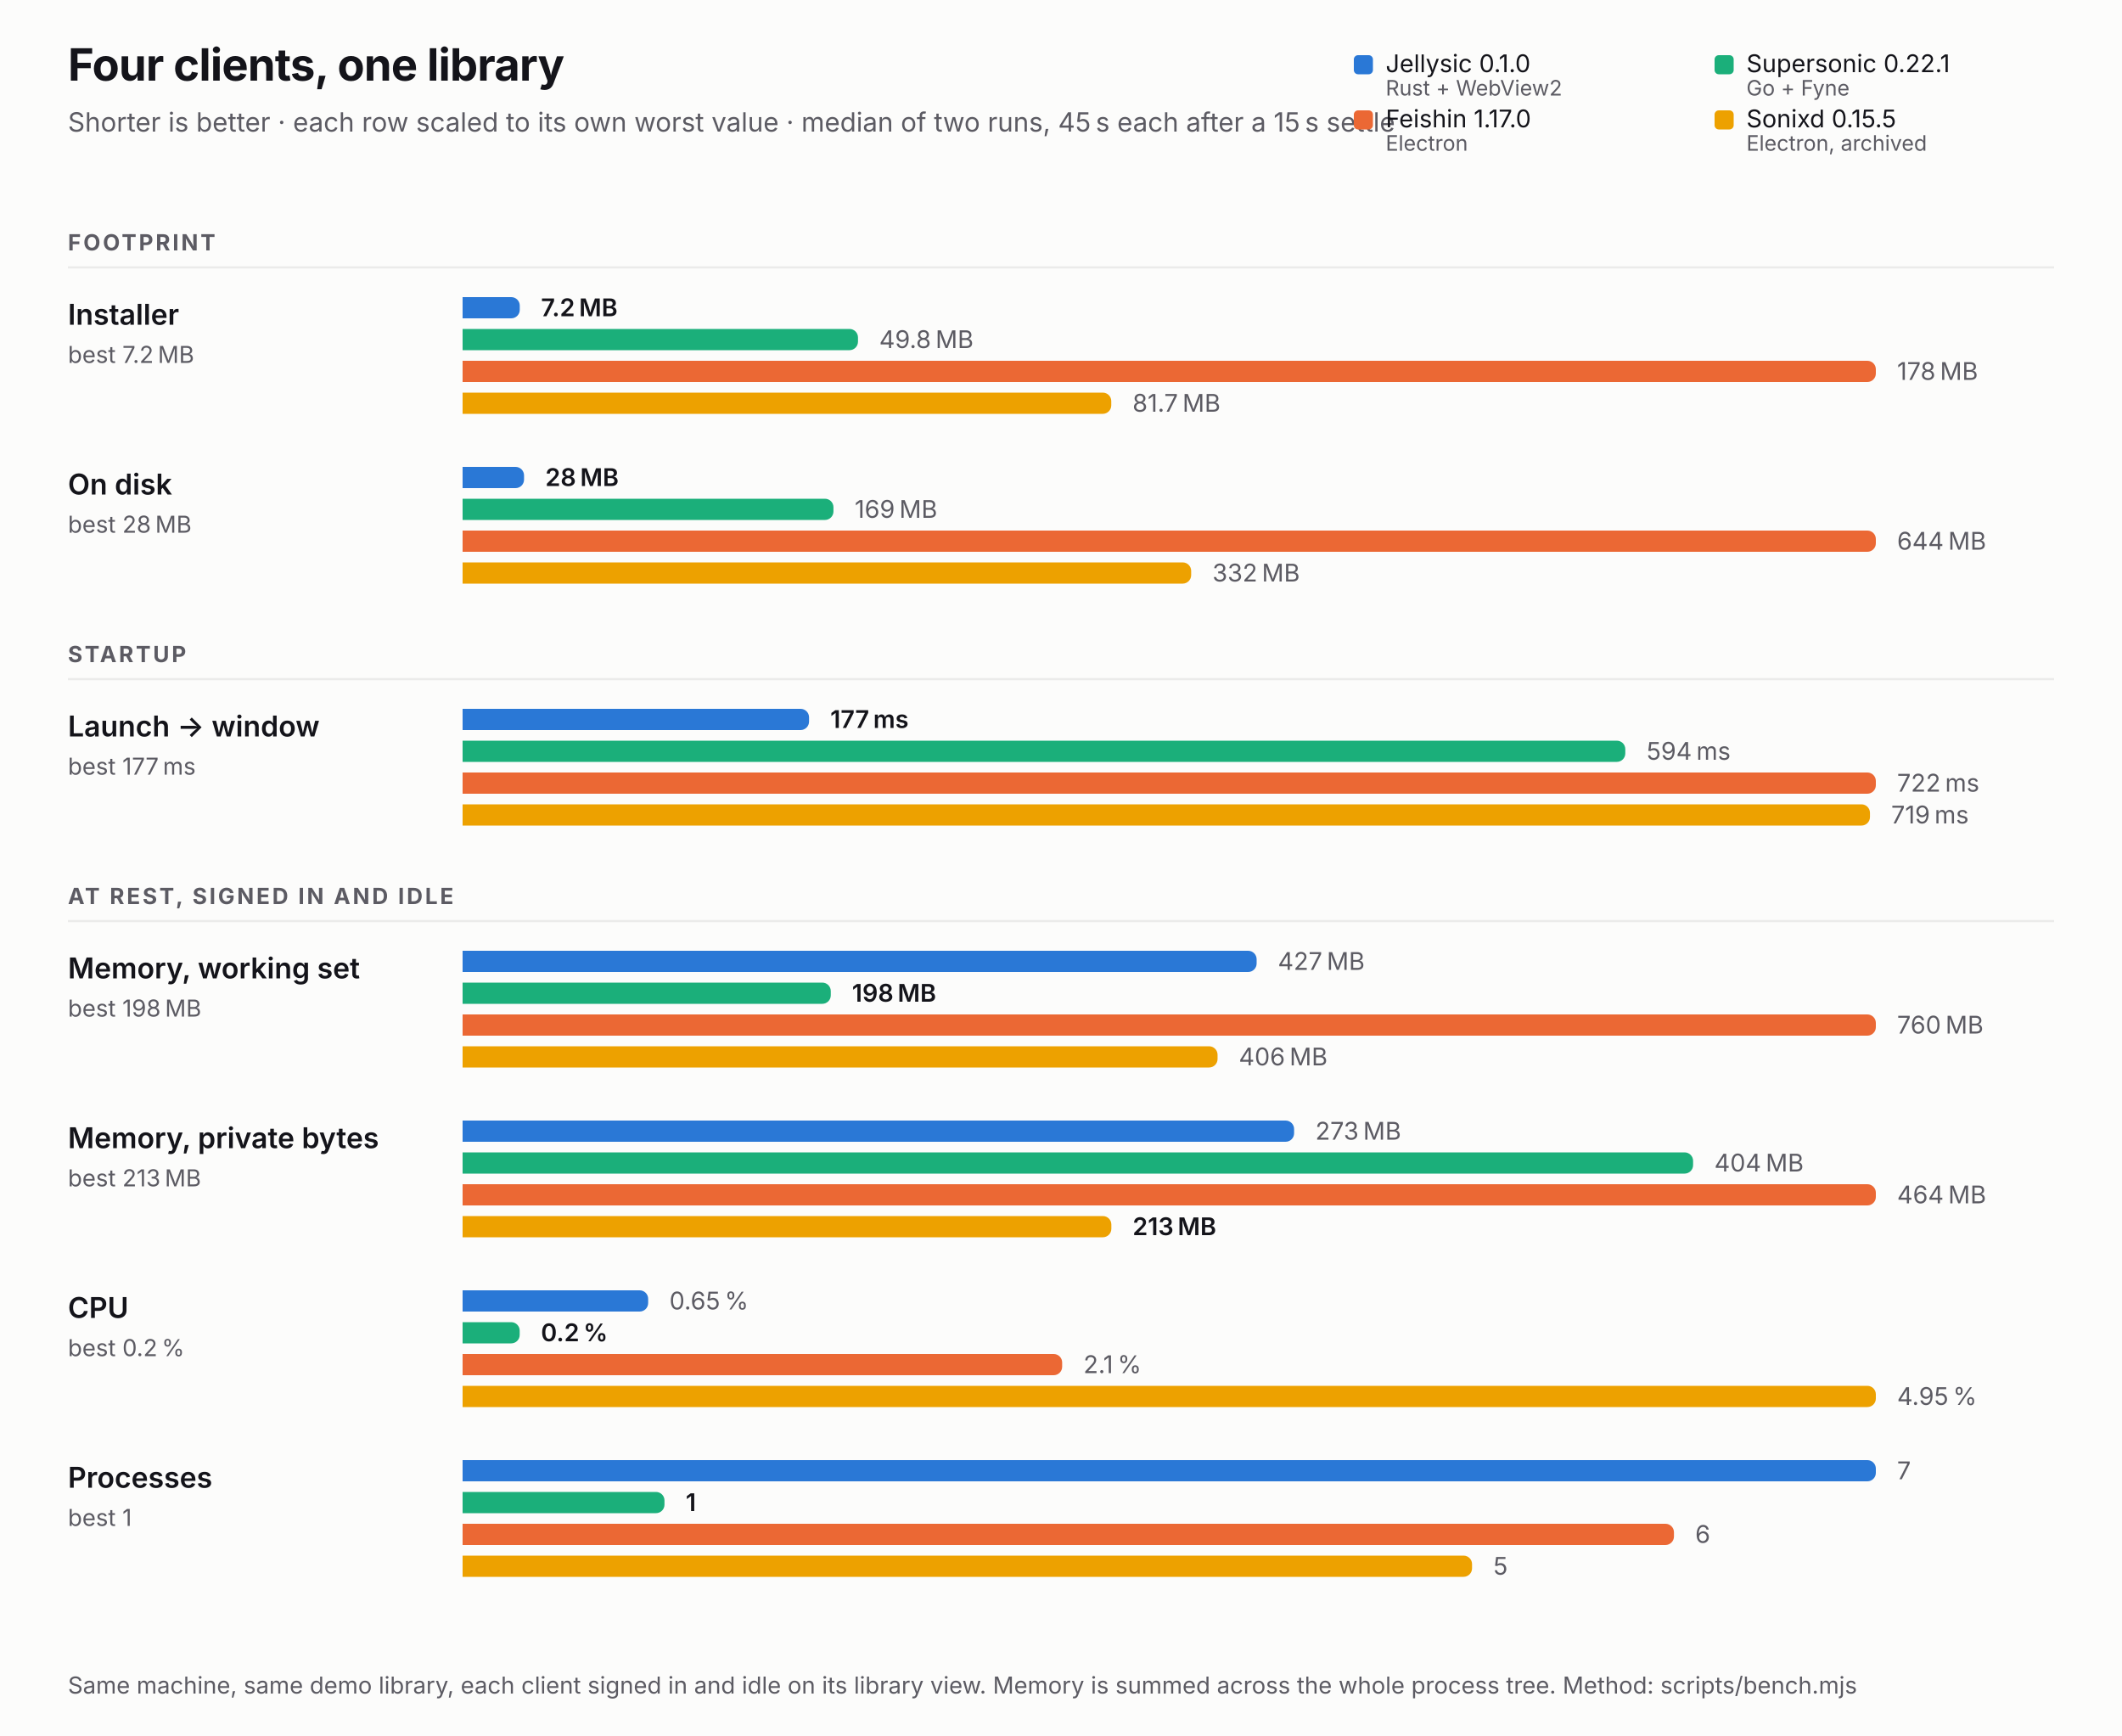
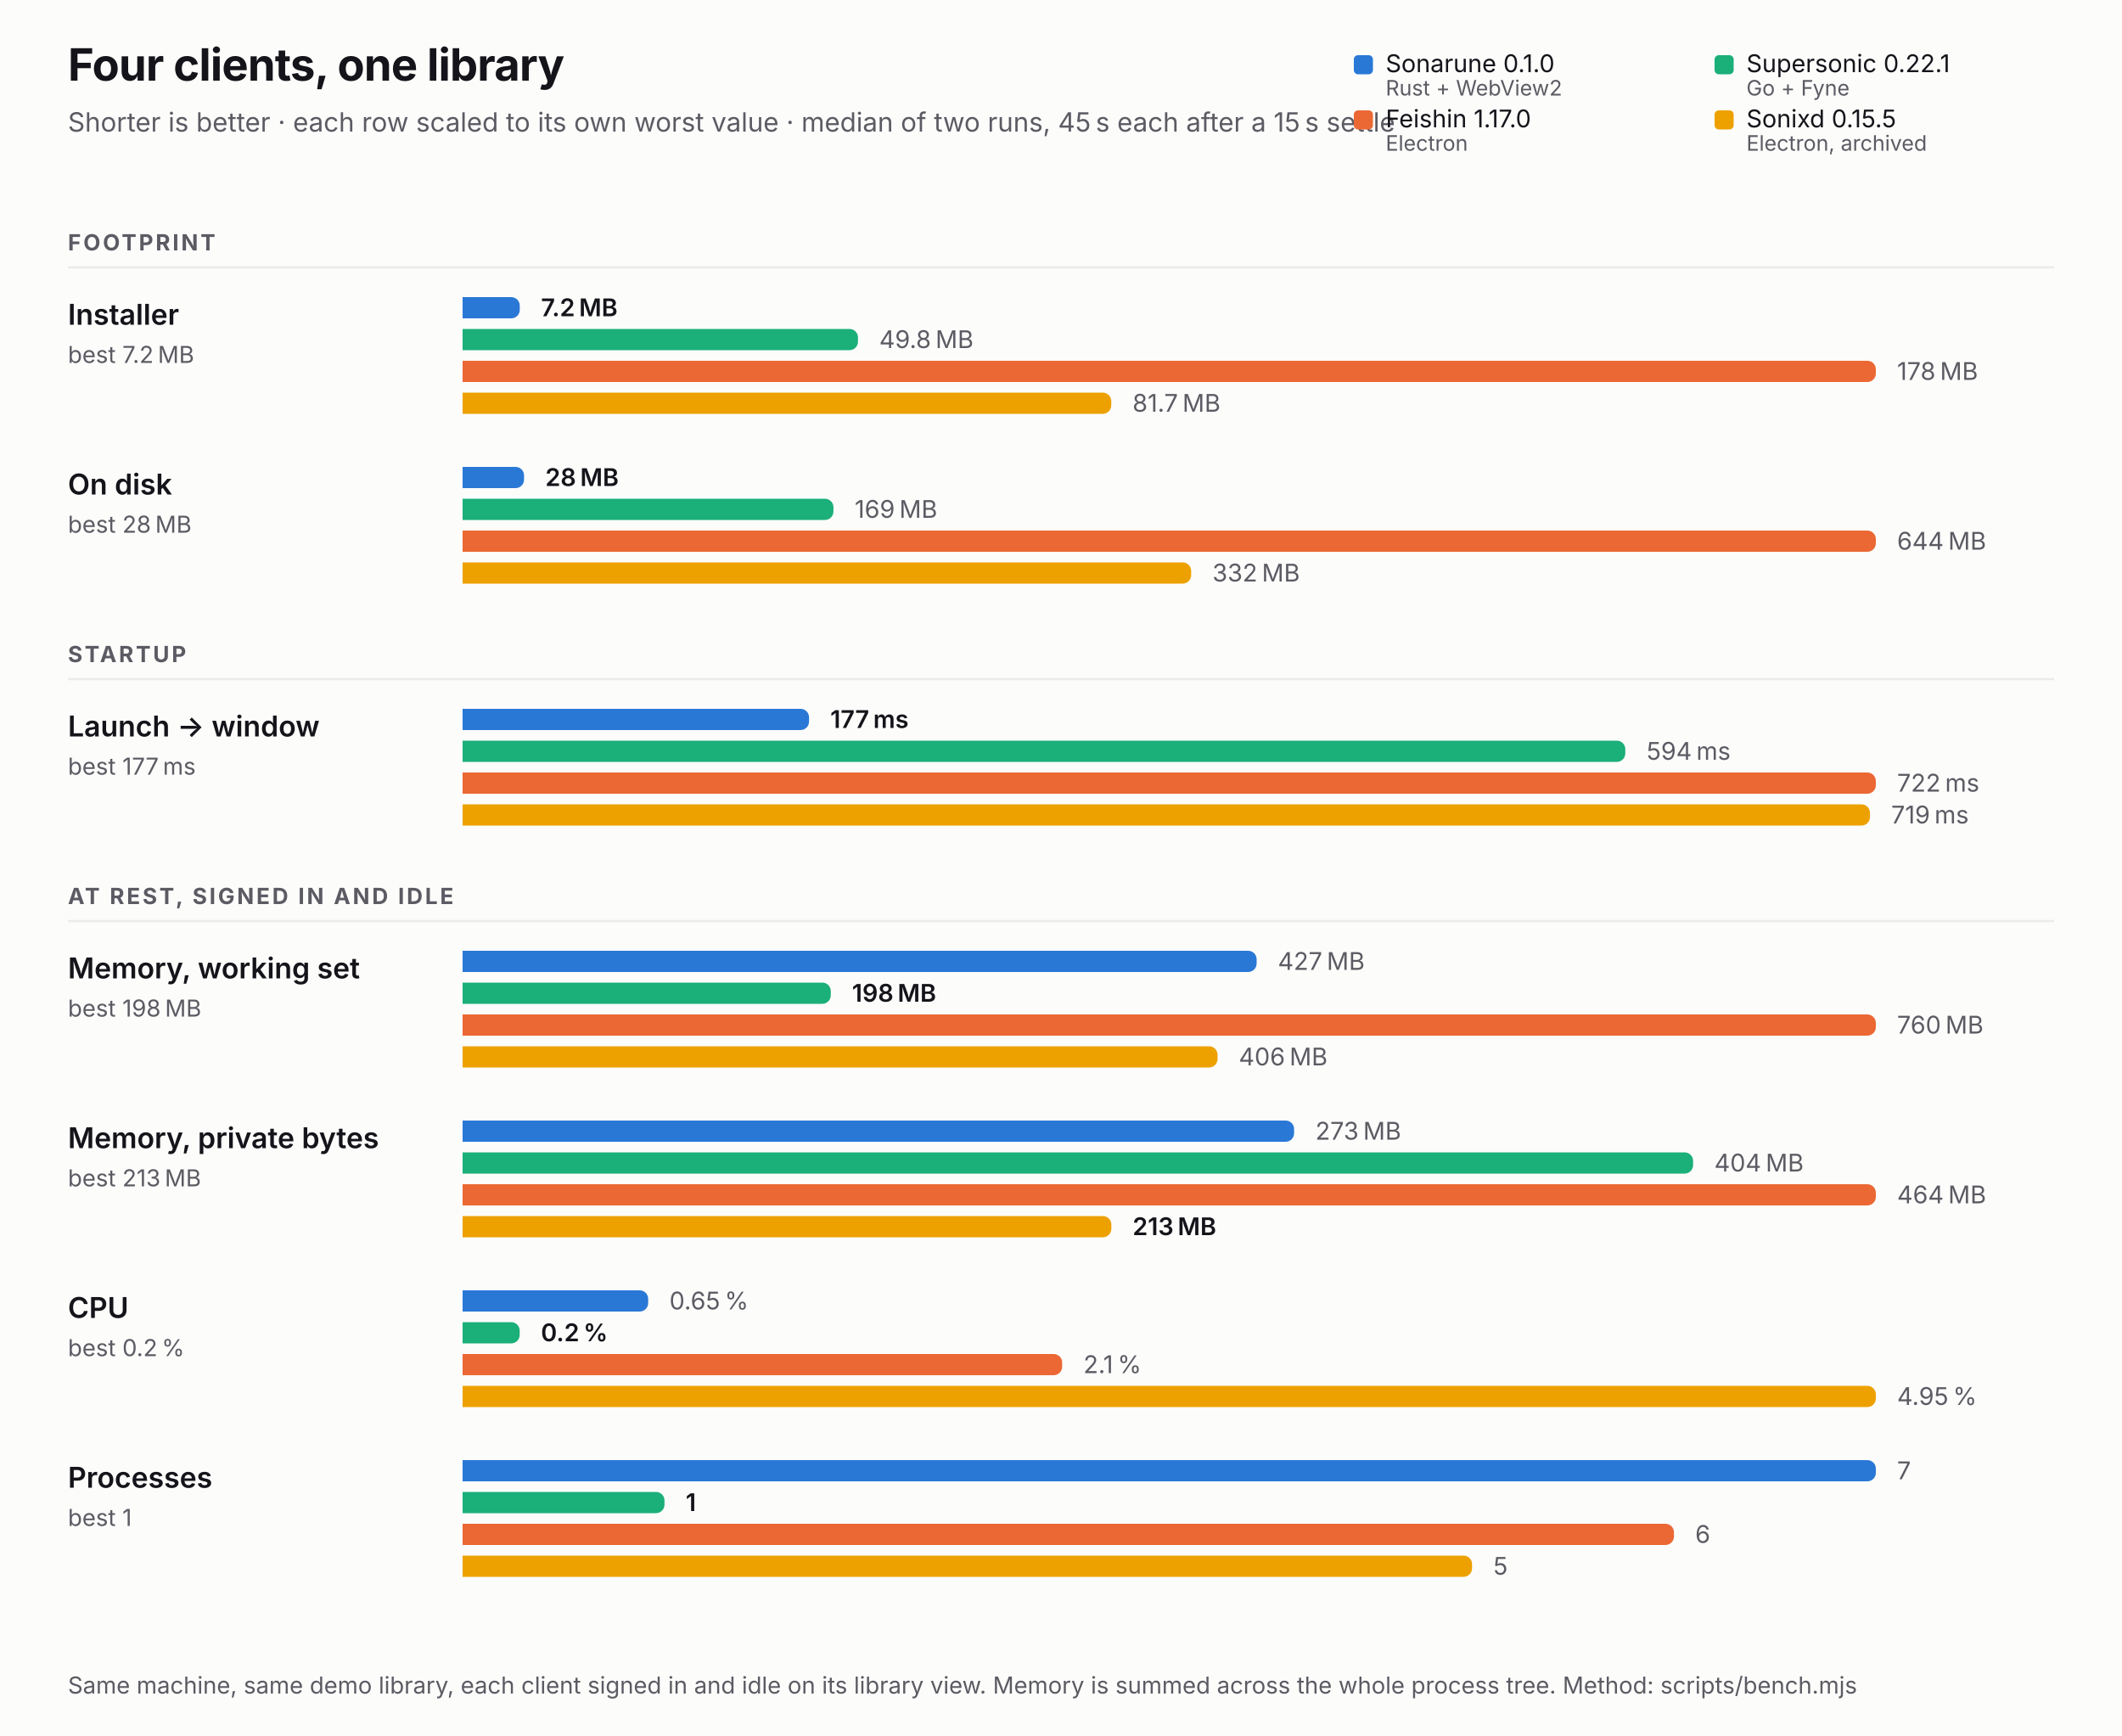
- <svg xmlns="http://www.w3.org/2000/svg" width="1000" height="818" viewBox="0 0 1000 818" role="img" aria-label="Four Jellyfin music clients for Windows, measured on the same library. Shorter is better. Installer: Jellysic 7.2, Supersonic 49.8, Feishin 178, Sonixd 81.7 MB. On disk: Jellysic 28, Supersonic 169, Feishin 644, Sonixd 332 MB. Launch → window: Jellysic 177, Supersonic 594, Feishin 722, Sonixd 719 ms. Memory, working set: Jellysic 427, Supersonic 198, Feishin 760, Sonixd 406 MB. Memory, private bytes: Jellysic 273, Supersonic 404, Feishin 464, Sonixd 213 MB. CPU: Jellysic 0.65, Supersonic 0.2, Feishin 2.1, Sonixd 4.95 %. Processes: Jellysic 7, Supersonic 1, Feishin 6, Sonixd 5 .">
+ <svg xmlns="http://www.w3.org/2000/svg" width="1000" height="818" viewBox="0 0 1000 818" role="img" aria-label="Four Jellyfin music clients for Windows, measured on the same library. Shorter is better. Installer: Sonarune 7.2, Supersonic 49.8, Feishin 178, Sonixd 81.7 MB. On disk: Sonarune 28, Supersonic 169, Feishin 644, Sonixd 332 MB. Launch → window: Sonarune 177, Supersonic 594, Feishin 722, Sonixd 719 ms. Memory, working set: Sonarune 427, Supersonic 198, Feishin 760, Sonixd 406 MB. Memory, private bytes: Sonarune 273, Supersonic 404, Feishin 464, Sonixd 213 MB. CPU: Sonarune 0.65, Supersonic 0.2, Feishin 2.1, Sonixd 4.95 %. Processes: Sonarune 7, Supersonic 1, Feishin 6, Sonixd 5 .">
  <rect width="1000" height="818" fill="#fcfcfb" />
  <g font-family="-apple-system, &quot;Segoe UI Variable Text&quot;, &quot;Segoe UI&quot;, Inter, Roboto, Helvetica, Arial, sans-serif">
    <text x="32" y="38" fill="#14141a" font-size="21" font-weight="700" letter-spacing="-0.3">Four clients, one library</text>
    <text x="32" y="62" fill="#5c5b63" font-size="12.5">Shorter is better · each row scaled to its own worst value · median of two runs, 45 s each after a 15 s settle</text>
    <rect x="638" y="26" width="9" height="9" rx="2" fill="#2a78d6" />
-     <text x="653" y="34" fill="#14141a" font-size="11.5">Jellysic 0.1.0</text>
+     <text x="653" y="34" fill="#14141a" font-size="11.5">Sonarune 0.1.0</text>
    <text x="653" y="45" fill="#5c5b63" font-size="10">Rust + WebView2</text>
    <rect x="808" y="26" width="9" height="9" rx="2" fill="#1baf7a" />
    <text x="823" y="34" fill="#14141a" font-size="11.5">Supersonic 0.22.1</text>
    <text x="823" y="45" fill="#5c5b63" font-size="10">Go + Fyne</text>
    <rect x="638" y="52" width="9" height="9" rx="2" fill="#eb6834" />
    <text x="653" y="60" fill="#14141a" font-size="11.5">Feishin 1.17.0</text>
    <text x="653" y="71" fill="#5c5b63" font-size="10">Electron</text>
    <rect x="808" y="52" width="9" height="9" rx="2" fill="#eda100" />
    <text x="823" y="60" fill="#14141a" font-size="11.5">Sonixd 0.15.5</text>
    <text x="823" y="71" fill="#5c5b63" font-size="10">Electron, archived</text>
    <text x="32" y="118" fill="#5c5b63" font-size="10.5" font-weight="700" letter-spacing="1.1">FOOTPRINT</text>
    <line x1="32" y1="126" x2="968" y2="126" stroke="#14141a12" stroke-width="1" />
    <text x="32" y="153" fill="#14141a" font-size="13.5" font-weight="600">Installer</text>
    <text x="32" y="171" fill="#5c5b63" font-size="11">best 7.2 MB</text>
    <path d="M218 140 H240.94 a4 4 0 0 1 4 4 V146 a4 4 0 0 1 -4 4 H218 Z" fill="#2a78d6" />
    <text x="254.94" y="149" fill="#14141a" font-size="11.5" font-weight="600">7.2 MB</text>
    <path d="M218 155 H400.33 a4 4 0 0 1 4 4 V161 a4 4 0 0 1 -4 4 H218 Z" fill="#1baf7a" />
    <text x="414.33" y="164" fill="#5c5b63" font-size="11.5" font-weight="400">49.8 MB</text>
    <path d="M218 170 H880 a4 4 0 0 1 4 4 V176 a4 4 0 0 1 -4 4 H218 Z" fill="#eb6834" />
    <text x="894" y="179" fill="#5c5b63" font-size="11.5" font-weight="400">178 MB</text>
    <path d="M218 185 H519.69 a4 4 0 0 1 4 4 V191 a4 4 0 0 1 -4 4 H218 Z" fill="#eda100" />
    <text x="533.69" y="194" fill="#5c5b63" font-size="11.5" font-weight="400">81.7 MB</text>
    <text x="32" y="233" fill="#14141a" font-size="13.5" font-weight="600">On disk</text>
    <text x="32" y="251" fill="#5c5b63" font-size="11">best 28 MB</text>
    <path d="M218 220 H242.96 a4 4 0 0 1 4 4 V226 a4 4 0 0 1 -4 4 H218 Z" fill="#2a78d6" />
    <text x="256.96" y="229" fill="#14141a" font-size="11.5" font-weight="600">28 MB</text>
    <path d="M218 235 H388.77 a4 4 0 0 1 4 4 V241 a4 4 0 0 1 -4 4 H218 Z" fill="#1baf7a" />
    <text x="402.77" y="244" fill="#5c5b63" font-size="11.5" font-weight="400">169 MB</text>
    <path d="M218 250 H880 a4 4 0 0 1 4 4 V256 a4 4 0 0 1 -4 4 H218 Z" fill="#eb6834" />
    <text x="894" y="259" fill="#5c5b63" font-size="11.5" font-weight="400">644 MB</text>
    <path d="M218 265 H557.34 a4 4 0 0 1 4 4 V271 a4 4 0 0 1 -4 4 H218 Z" fill="#eda100" />
    <text x="571.34" y="274" fill="#5c5b63" font-size="11.5" font-weight="400">332 MB</text>
    <text x="32" y="312" fill="#5c5b63" font-size="10.5" font-weight="700" letter-spacing="1.1">STARTUP</text>
    <line x1="32" y1="320" x2="968" y2="320" stroke="#14141a12" stroke-width="1" />
    <text x="32" y="347" fill="#14141a" font-size="13.5" font-weight="600">Launch → window</text>
    <text x="32" y="365" fill="#5c5b63" font-size="11">best 177 ms</text>
    <path d="M218 334 H377.27 a4 4 0 0 1 4 4 V340 a4 4 0 0 1 -4 4 H218 Z" fill="#2a78d6" />
    <text x="391.27" y="343" fill="#14141a" font-size="11.5" font-weight="600">177 ms</text>
    <path d="M218 349 H761.93 a4 4 0 0 1 4 4 V355 a4 4 0 0 1 -4 4 H218 Z" fill="#1baf7a" />
    <text x="775.93" y="358" fill="#5c5b63" font-size="11.5" font-weight="400">594 ms</text>
    <path d="M218 364 H880 a4 4 0 0 1 4 4 V370 a4 4 0 0 1 -4 4 H218 Z" fill="#eb6834" />
    <text x="894" y="373" fill="#5c5b63" font-size="11.5" font-weight="400">722 ms</text>
    <path d="M218 379 H877.23 a4 4 0 0 1 4 4 V385 a4 4 0 0 1 -4 4 H218 Z" fill="#eda100" />
    <text x="891.23" y="388" fill="#5c5b63" font-size="11.5" font-weight="400">719 ms</text>
    <text x="32" y="426" fill="#5c5b63" font-size="10.5" font-weight="700" letter-spacing="1.1">AT REST, SIGNED IN AND IDLE</text>
    <line x1="32" y1="434" x2="968" y2="434" stroke="#14141a12" stroke-width="1" />
    <text x="32" y="461" fill="#14141a" font-size="13.5" font-weight="600">Memory, working set</text>
    <text x="32" y="479" fill="#5c5b63" font-size="11">best 198 MB</text>
    <path d="M218 448 H588.19 a4 4 0 0 1 4 4 V454 a4 4 0 0 1 -4 4 H218 Z" fill="#2a78d6" />
    <text x="602.19" y="457" fill="#5c5b63" font-size="11.5" font-weight="400">427 MB</text>
    <path d="M218 463 H387.51 a4 4 0 0 1 4 4 V469 a4 4 0 0 1 -4 4 H218 Z" fill="#1baf7a" />
    <text x="401.51" y="472" fill="#14141a" font-size="11.5" font-weight="600">198 MB</text>
    <path d="M218 478 H880 a4 4 0 0 1 4 4 V484 a4 4 0 0 1 -4 4 H218 Z" fill="#eb6834" />
    <text x="894" y="487" fill="#5c5b63" font-size="11.5" font-weight="400">760 MB</text>
    <path d="M218 493 H569.78 a4 4 0 0 1 4 4 V499 a4 4 0 0 1 -4 4 H218 Z" fill="#eda100" />
    <text x="583.78" y="502" fill="#5c5b63" font-size="11.5" font-weight="400">406 MB</text>
    <text x="32" y="541" fill="#14141a" font-size="13.5" font-weight="600">Memory, private bytes</text>
    <text x="32" y="559" fill="#5c5b63" font-size="11">best 213 MB</text>
    <path d="M218 528 H605.85 a4 4 0 0 1 4 4 V534 a4 4 0 0 1 -4 4 H218 Z" fill="#2a78d6" />
    <text x="619.85" y="537" fill="#5c5b63" font-size="11.5" font-weight="400">273 MB</text>
    <path d="M218 543 H793.88 a4 4 0 0 1 4 4 V549 a4 4 0 0 1 -4 4 H218 Z" fill="#1baf7a" />
    <text x="807.88" y="552" fill="#5c5b63" font-size="11.5" font-weight="400">404 MB</text>
    <path d="M218 558 H880 a4 4 0 0 1 4 4 V564 a4 4 0 0 1 -4 4 H218 Z" fill="#eb6834" />
    <text x="894" y="567" fill="#5c5b63" font-size="11.5" font-weight="400">464 MB</text>
    <path d="M218 573 H519.73 a4 4 0 0 1 4 4 V579 a4 4 0 0 1 -4 4 H218 Z" fill="#eda100" />
    <text x="533.73" y="582" fill="#14141a" font-size="11.5" font-weight="600">213 MB</text>
    <text x="32" y="621" fill="#14141a" font-size="13.5" font-weight="600">CPU</text>
    <text x="32" y="639" fill="#5c5b63" font-size="11">best 0.2 %</text>
    <path d="M218 608 H301.45 a4 4 0 0 1 4 4 V614 a4 4 0 0 1 -4 4 H218 Z" fill="#2a78d6" />
    <text x="315.45" y="617" fill="#5c5b63" font-size="11.5" font-weight="400">0.65 %</text>
    <path d="M218 623 H240.91 a4 4 0 0 1 4 4 V629 a4 4 0 0 1 -4 4 H218 Z" fill="#1baf7a" />
    <text x="254.91" y="632" fill="#14141a" font-size="11.5" font-weight="600">0.2 %</text>
    <path d="M218 638 H496.55 a4 4 0 0 1 4 4 V644 a4 4 0 0 1 -4 4 H218 Z" fill="#eb6834" />
    <text x="510.55" y="647" fill="#5c5b63" font-size="11.5" font-weight="400">2.1 %</text>
    <path d="M218 653 H880 a4 4 0 0 1 4 4 V659 a4 4 0 0 1 -4 4 H218 Z" fill="#eda100" />
    <text x="894" y="662" fill="#5c5b63" font-size="11.5" font-weight="400">4.95 %</text>
    <text x="32" y="701" fill="#14141a" font-size="13.5" font-weight="600">Processes</text>
    <text x="32" y="719" fill="#5c5b63" font-size="11">best 1</text>
    <path d="M218 688 H880 a4 4 0 0 1 4 4 V694 a4 4 0 0 1 -4 4 H218 Z" fill="#2a78d6" />
    <text x="894" y="697" fill="#5c5b63" font-size="11.5" font-weight="400">7</text>
    <path d="M218 703 H309.14 a4 4 0 0 1 4 4 V709 a4 4 0 0 1 -4 4 H218 Z" fill="#1baf7a" />
    <text x="323.14" y="712" fill="#14141a" font-size="11.5" font-weight="600">1</text>
    <path d="M218 718 H784.86 a4 4 0 0 1 4 4 V724 a4 4 0 0 1 -4 4 H218 Z" fill="#eb6834" />
    <text x="798.86" y="727" fill="#5c5b63" font-size="11.5" font-weight="400">6</text>
    <path d="M218 733 H689.71 a4 4 0 0 1 4 4 V739 a4 4 0 0 1 -4 4 H218 Z" fill="#eda100" />
    <text x="703.71" y="742" fill="#5c5b63" font-size="11.5" font-weight="400">5</text>
    <text x="32" y="798" fill="#5c5b63" font-size="11">Same machine, same demo library, each client signed in and idle on its library view. Memory is summed across the whole process tree. Method: scripts/bench.mjs</text>
  </g>
</svg>
